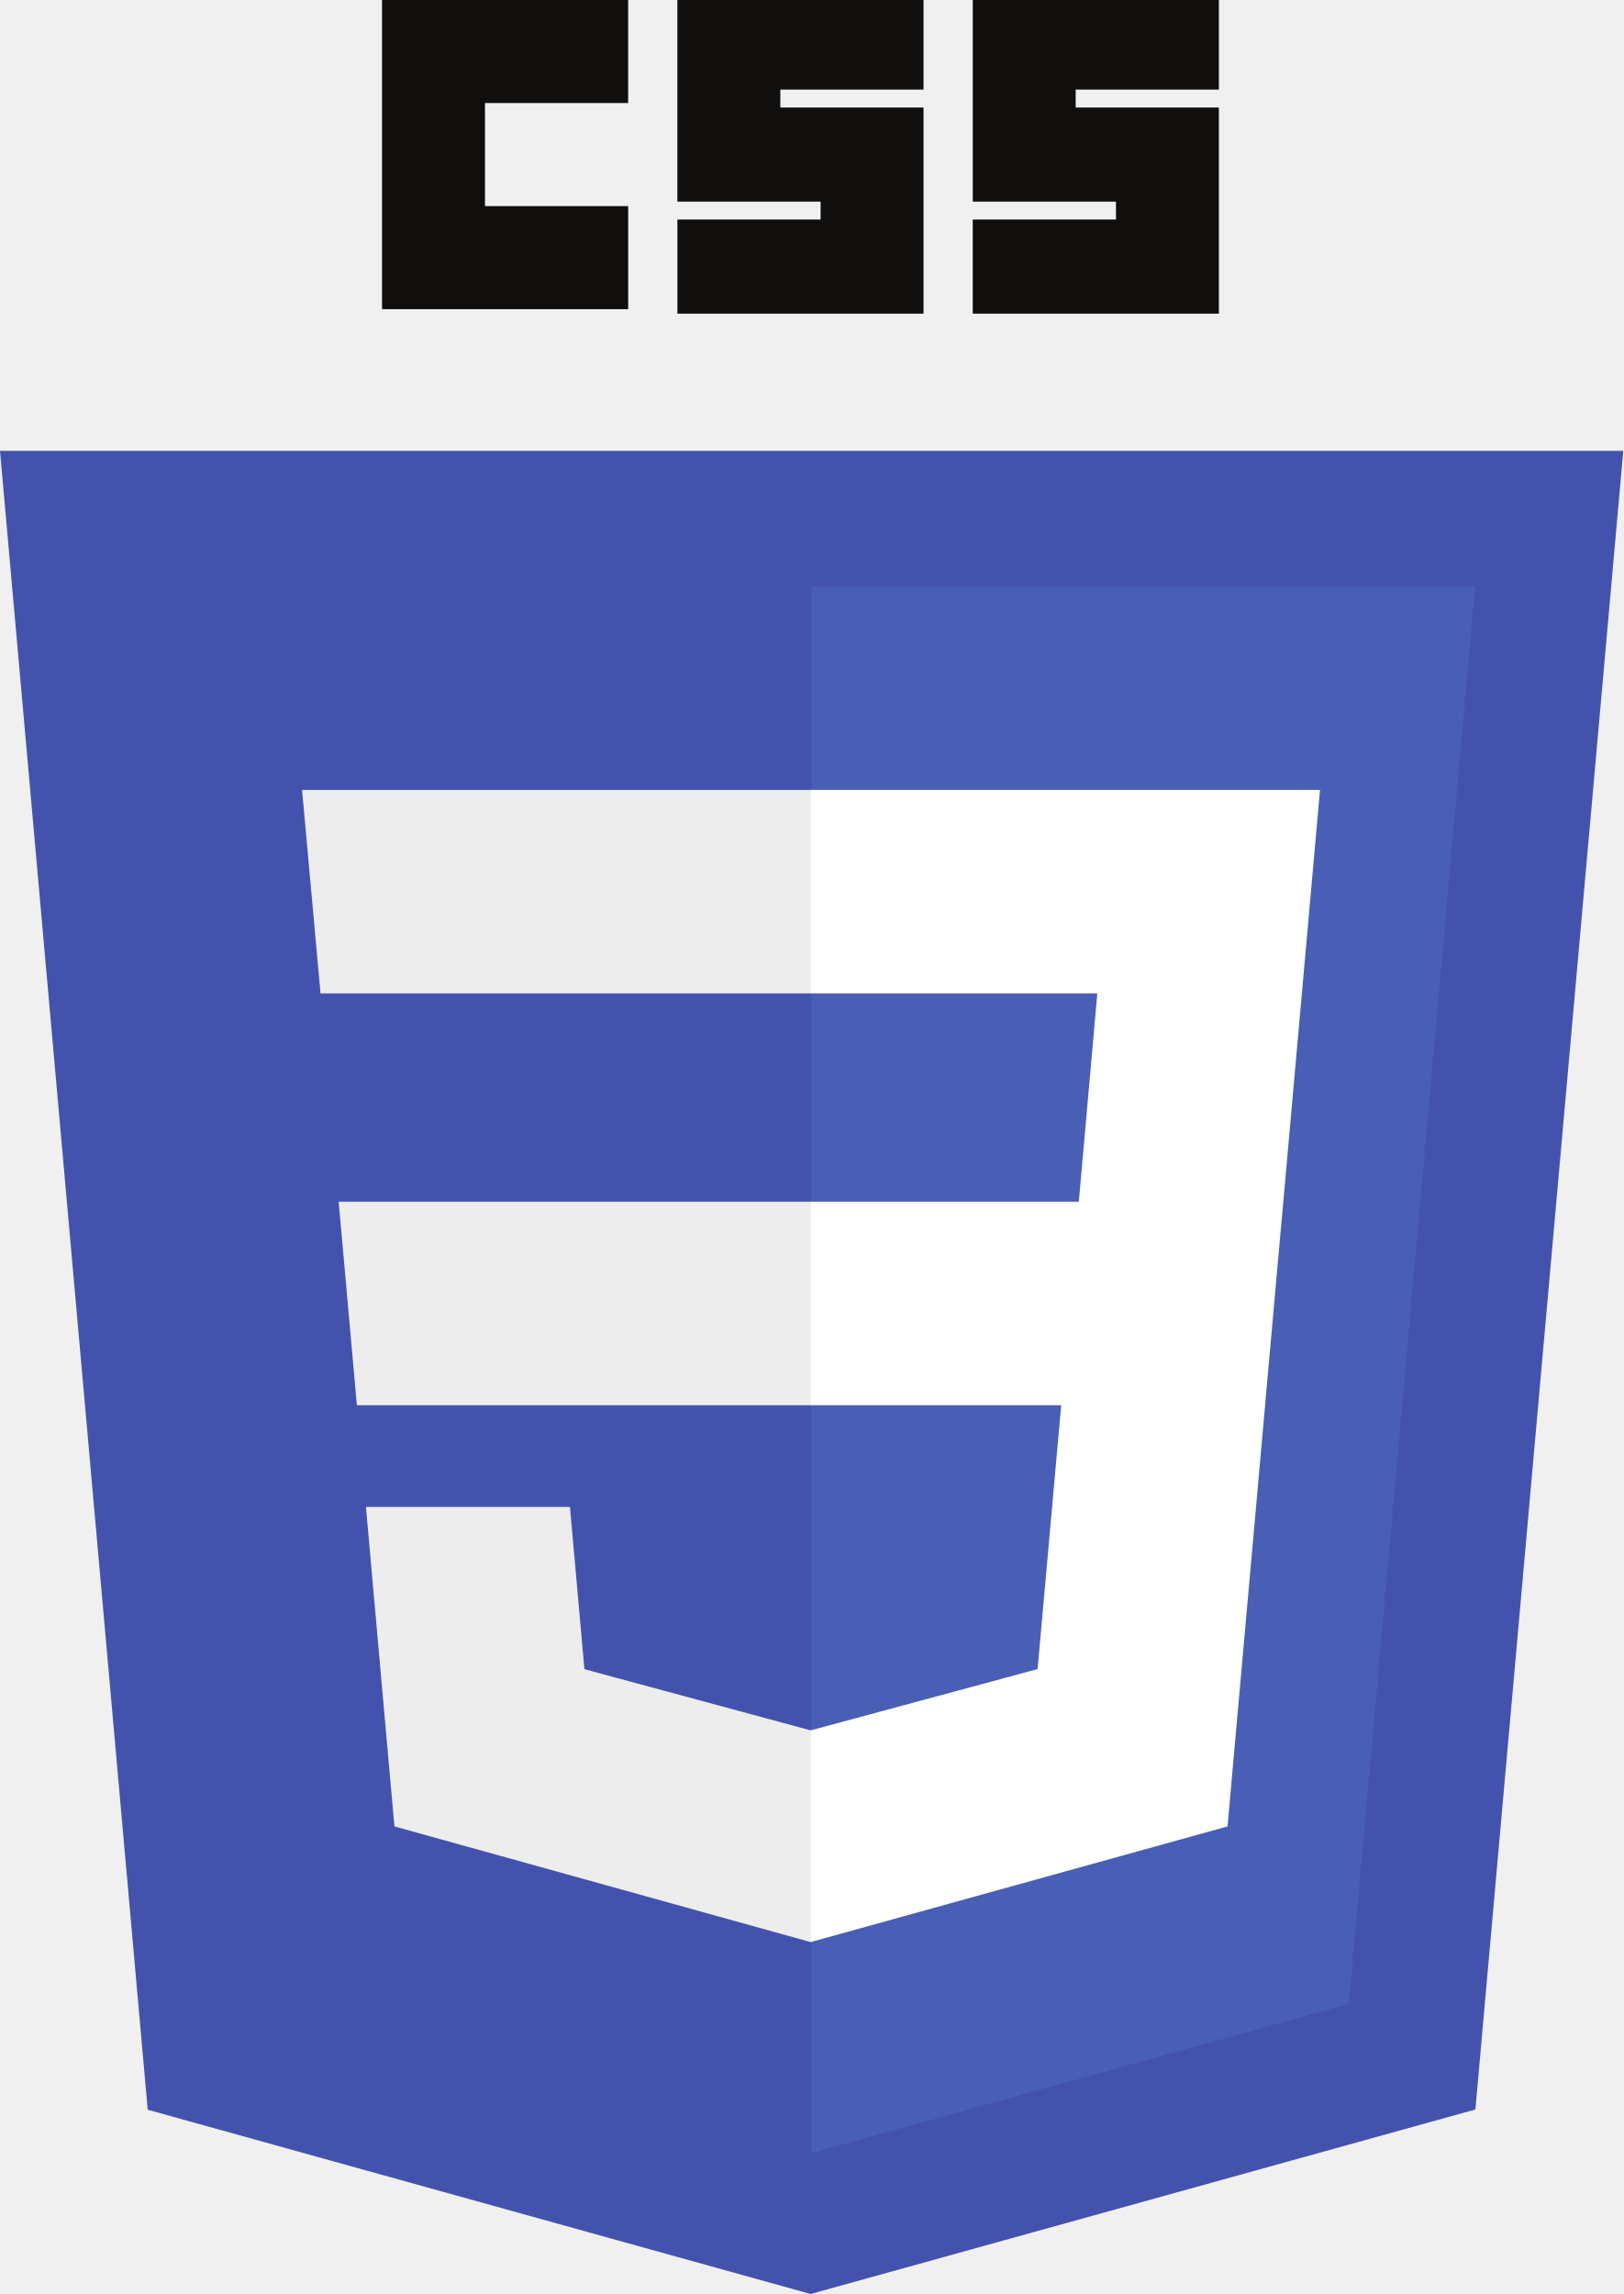
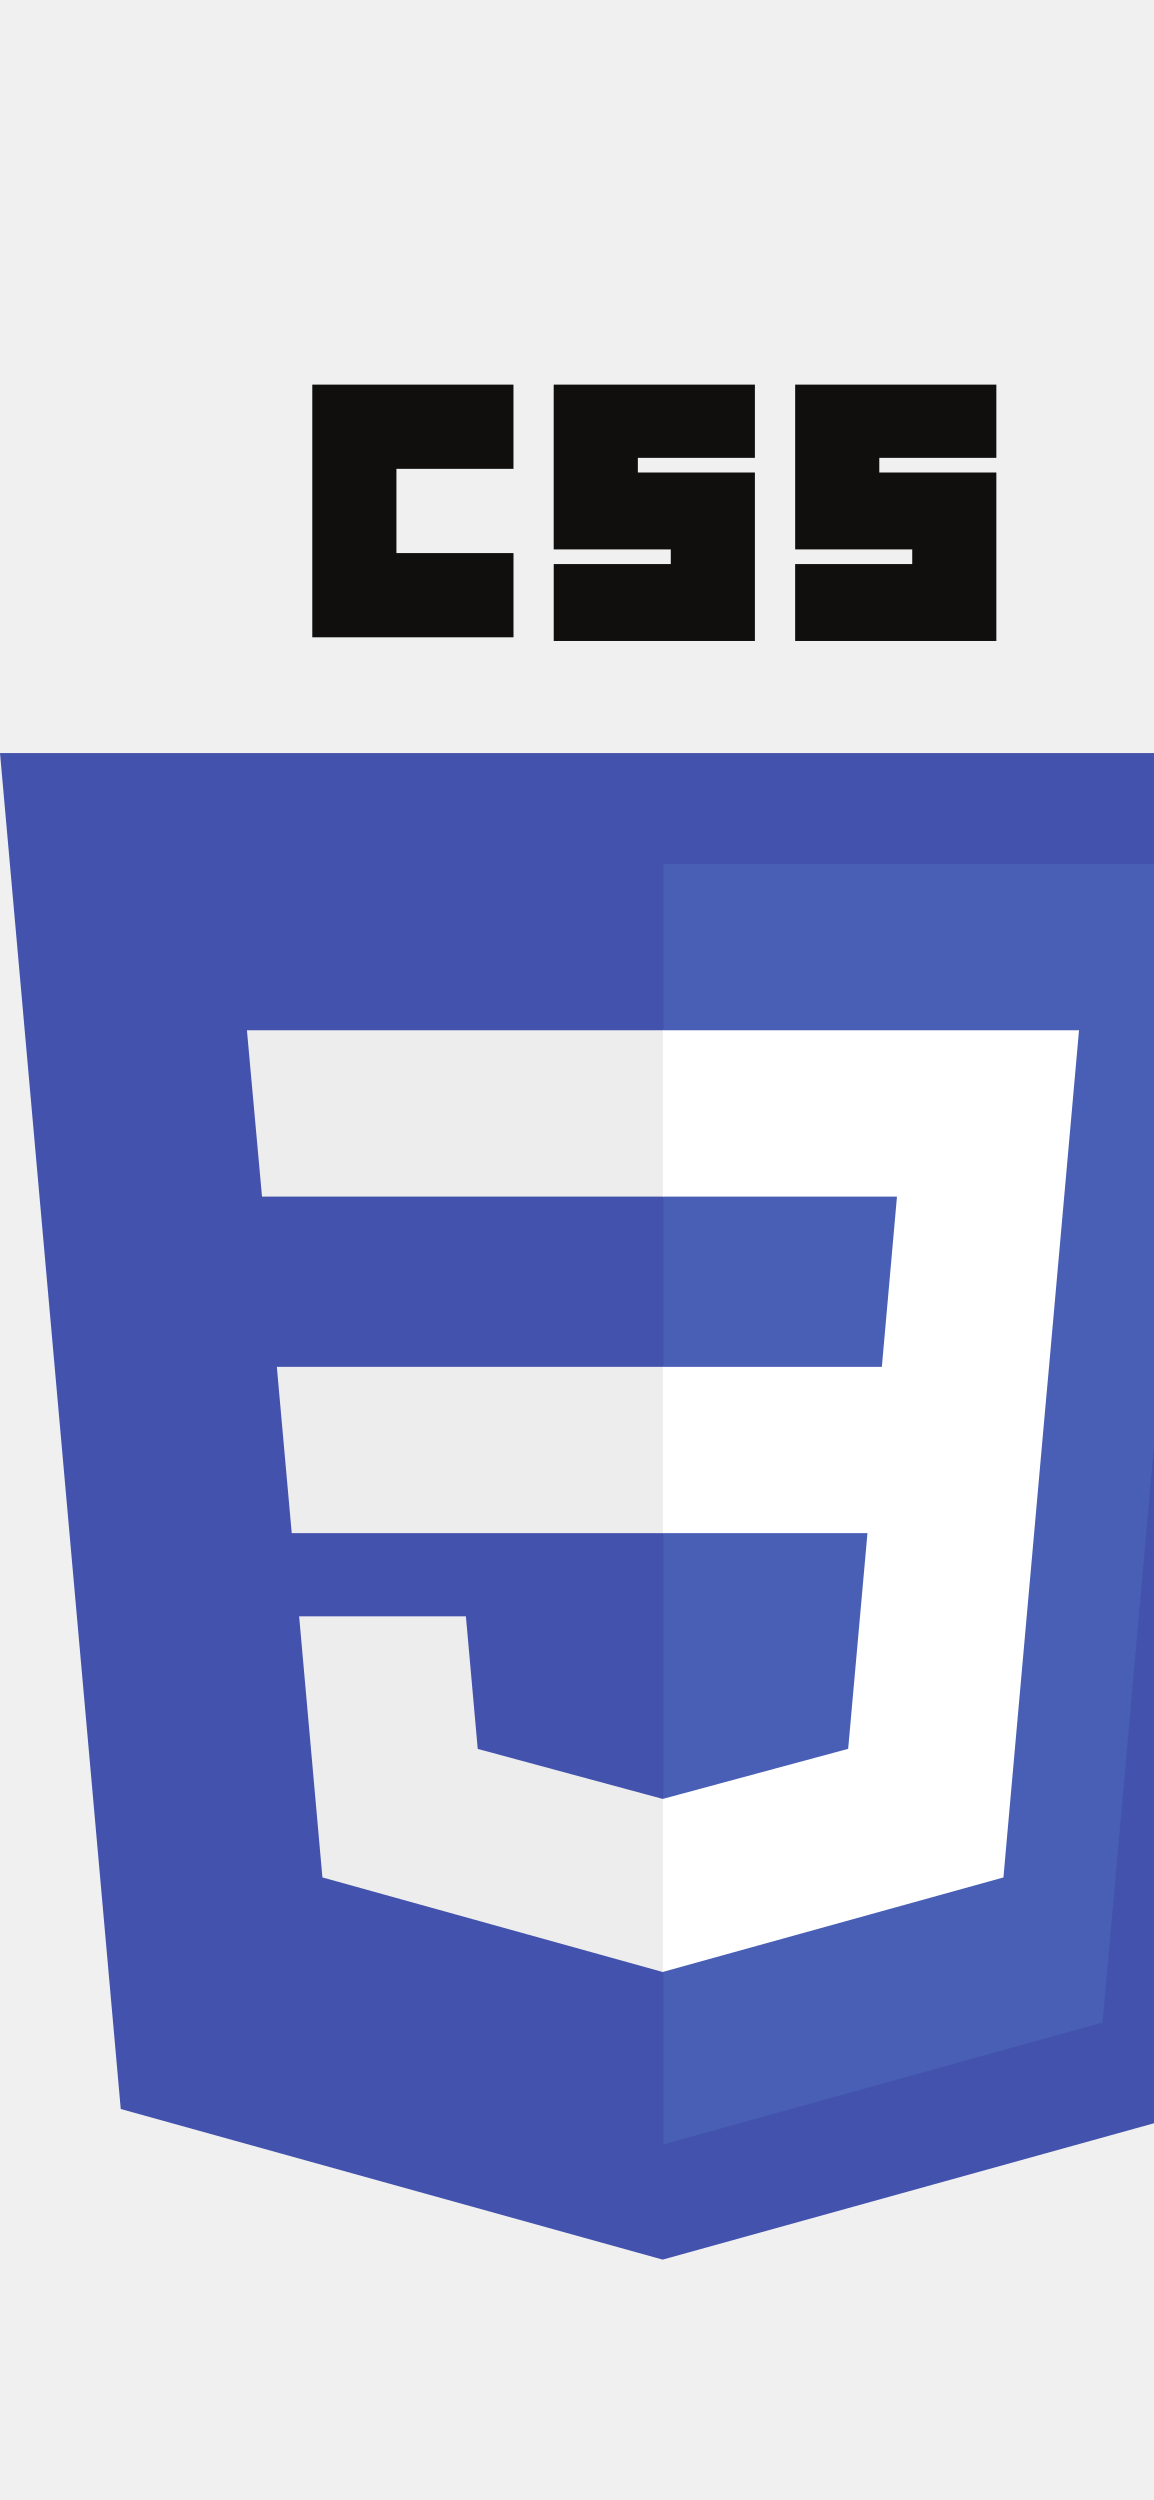
- <svg xmlns="http://www.w3.org/2000/svg" width="46" height="65" viewBox="0 0 46 65" fill="none">
+ <svg xmlns="http://www.w3.org/2000/svg" width="1200" height="2600" viewBox="0 0 40 60" fill="none">
  <path d="M22.972 65L4.186 59.779L0 12.774H46L41.809 59.772L22.972 65Z" fill="#4353AD" />
  <path d="M38.222 56.779L41.803 16.618H23V61.004L38.222 56.779Z" fill="#485FB5" />
  <path d="M23 49.023L22.975 49.03L16.561 47.296L16.151 42.699H10.37L11.177 51.751L22.974 55.029L23 55.022V49.023ZM8.56 22.383L9.083 28.148H23V22.383H8.56ZM9.597 34.051L10.113 39.816H23V34.051H9.597Z" fill="#EDEDED" />
  <path d="M27.565 6.38962e-05H34.54V2.539H30.482V3.047H34.54V8.887H27.565V6.221H31.624V5.713H27.566V6.38962e-05H27.565ZM19.196 6.38962e-05H26.17V2.539H22.112V3.047H26.17V8.887H19.196V6.221H23.254V5.713H19.195V6.38962e-05H19.196ZM10.826 6.38962e-05H17.8V2.92H13.743V5.84H17.801V8.76H10.826V6.38962e-05Z" fill="#100F0D" />
  <path d="M36.366 34.051L37.406 22.383H22.98V28.148H31.095L30.571 34.051H22.98V39.816H30.072L29.403 47.293L22.98 49.028V55.026L34.786 51.751L34.872 50.777L36.226 35.599L36.366 34.051Z" fill="white" />
</svg>
